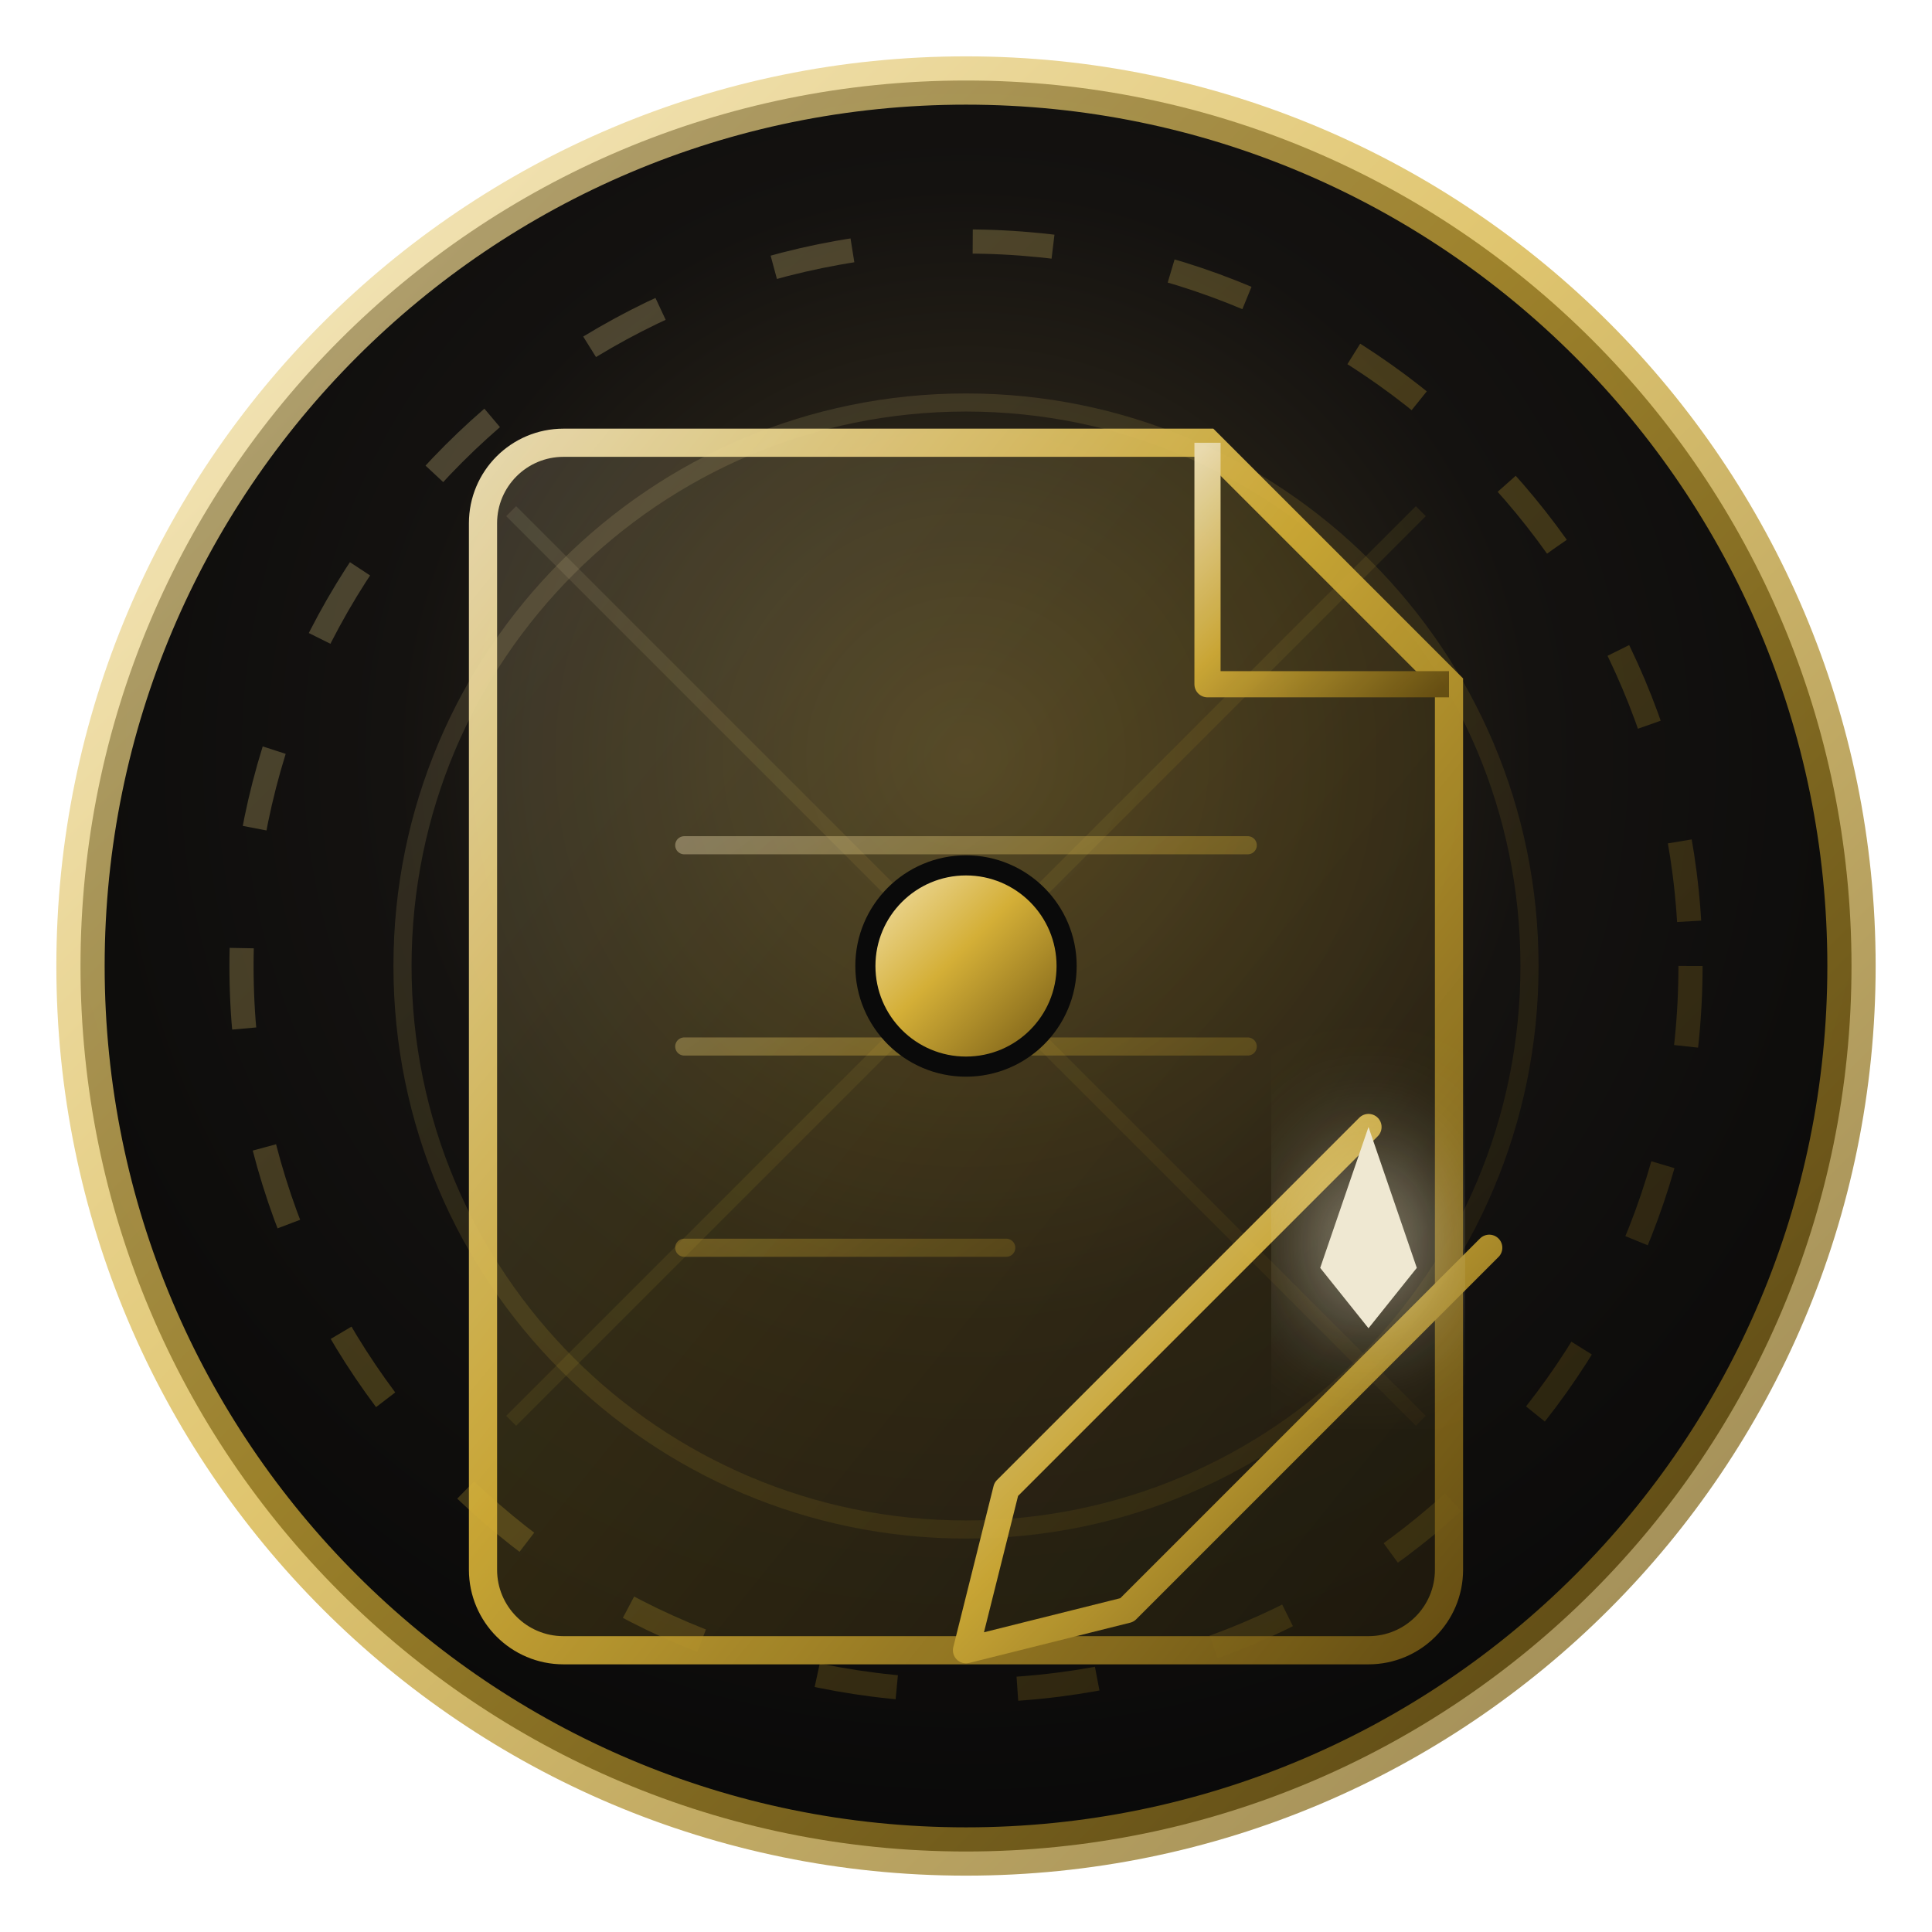
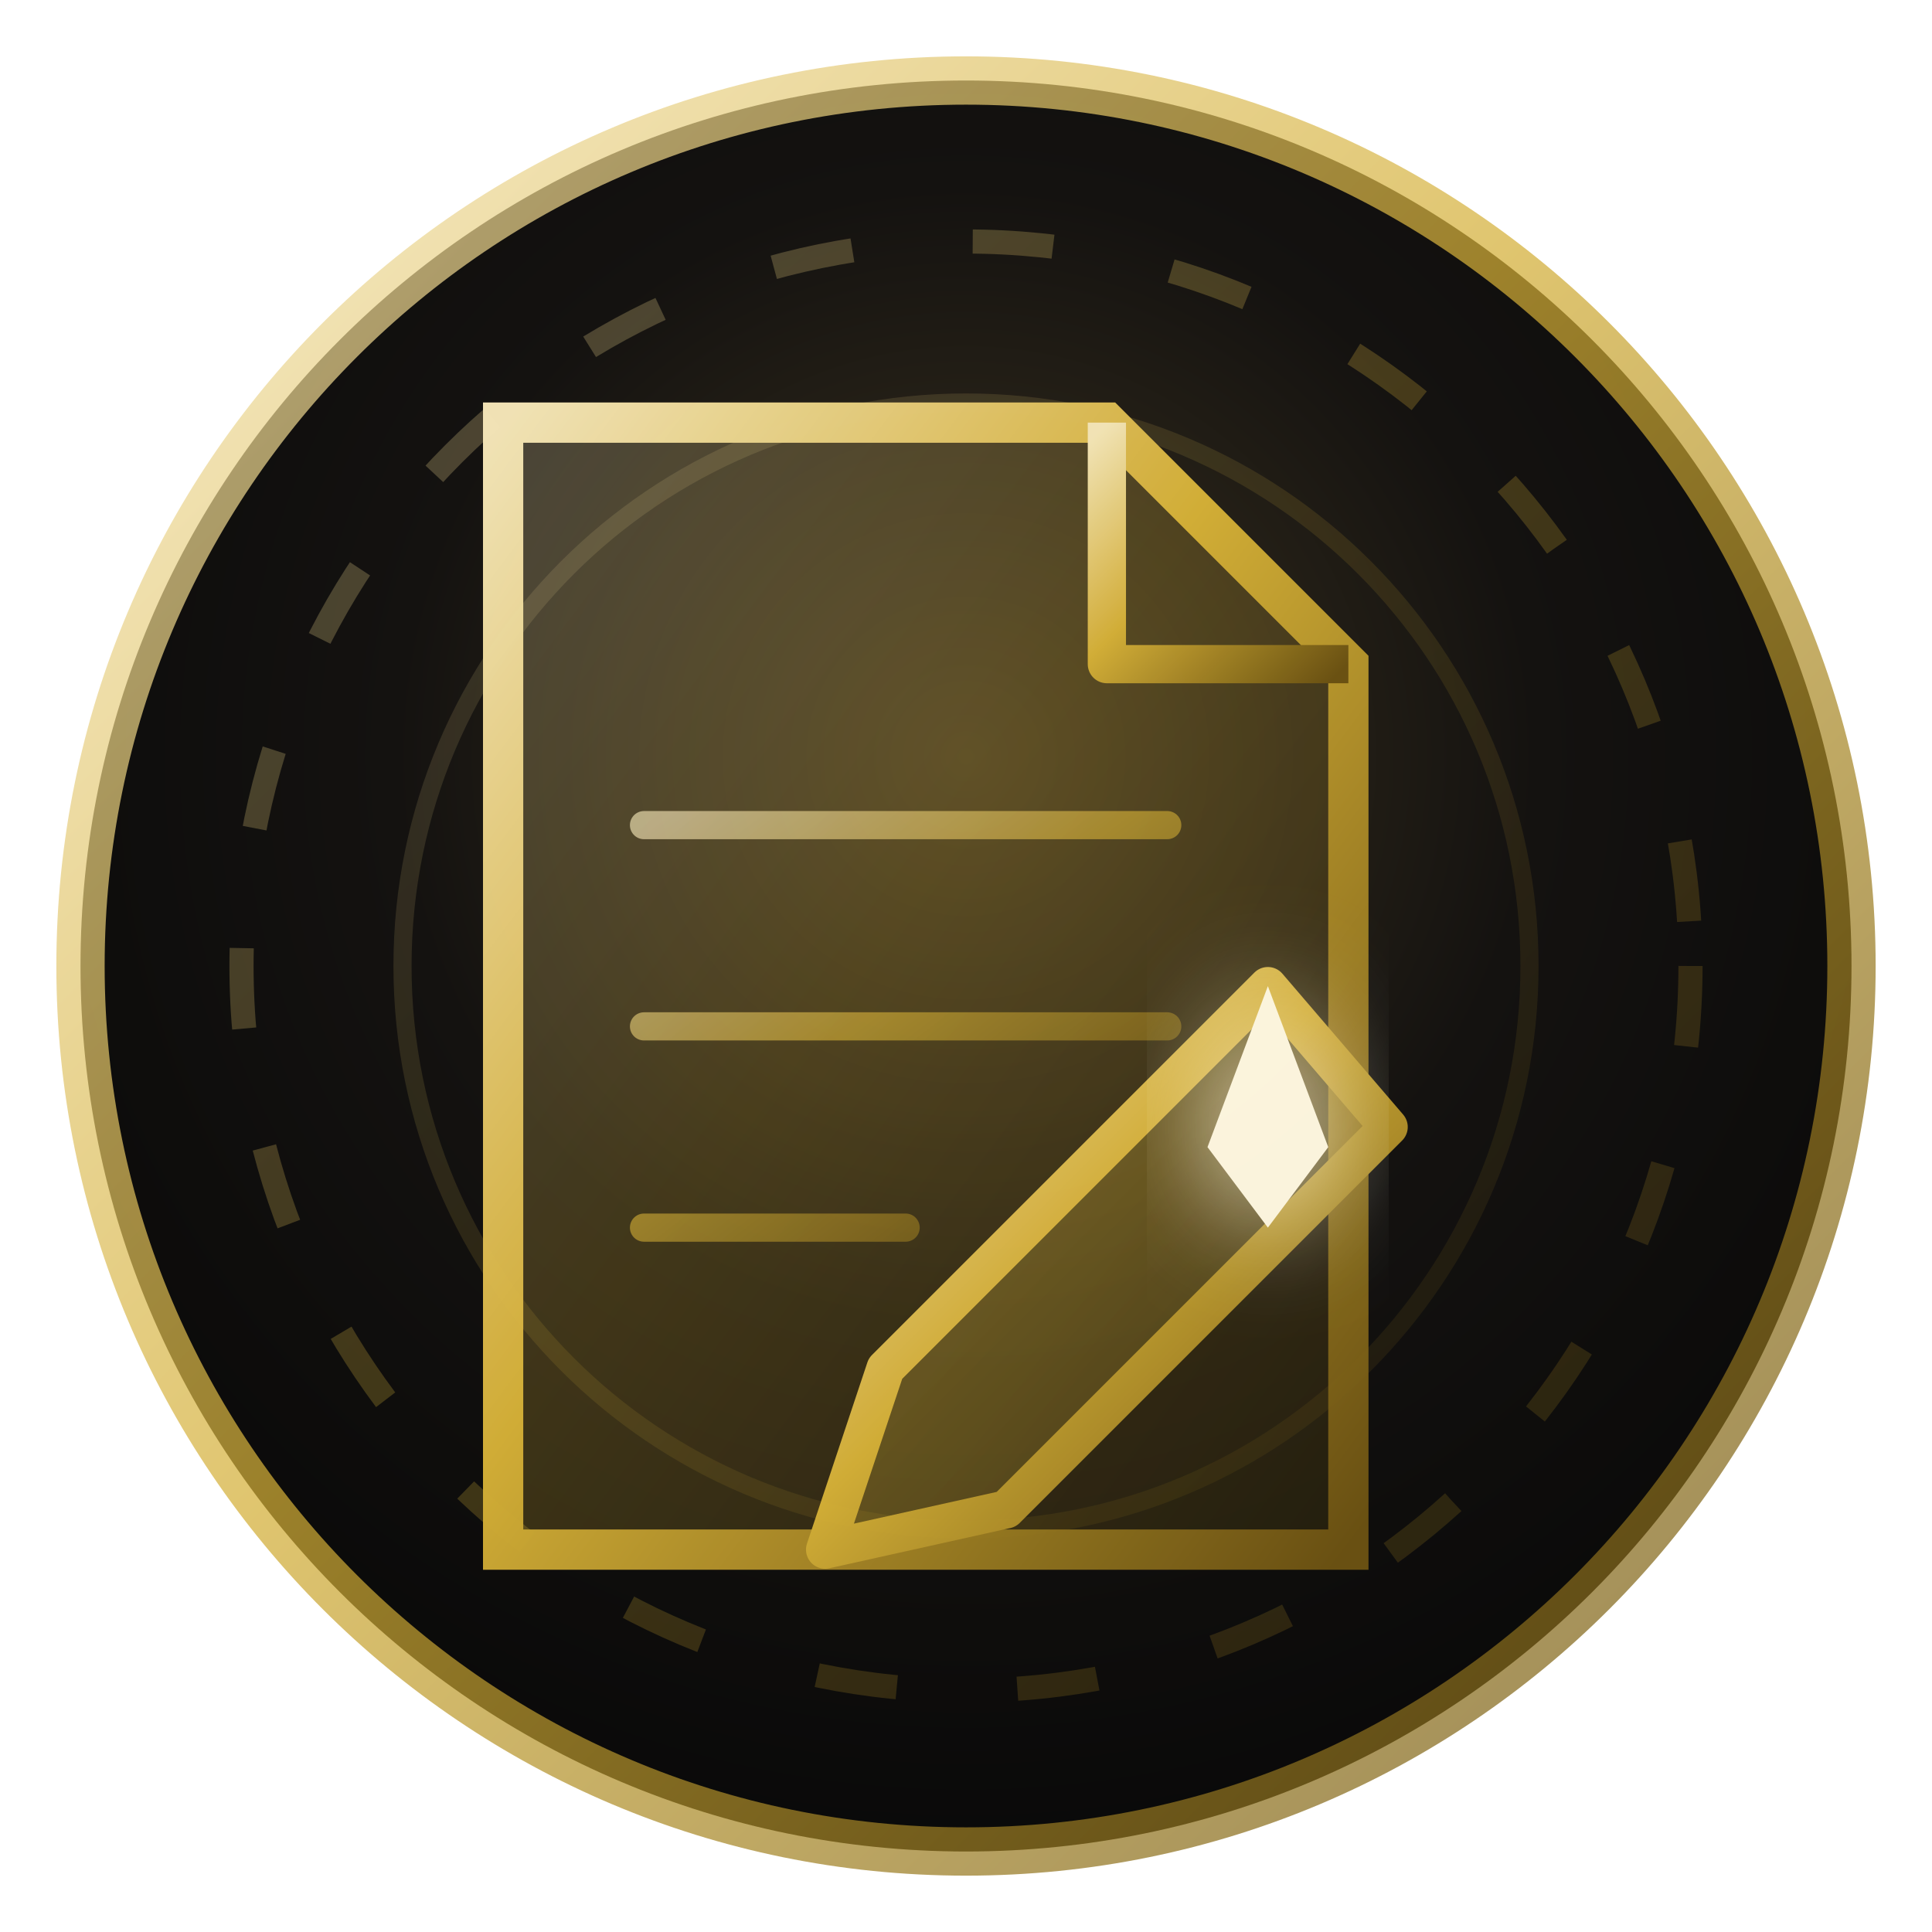
<svg xmlns="http://www.w3.org/2000/svg" viewBox="0 0 48 48" fill="none" aria-hidden="true">
  <defs>
-     <radialGradient id="dchwhanteckningv1" cx="50%" cy="38%" r="68%">
+     <radialGradient id="dchwhanteckningv2" cx="50%" cy="38%" r="68%">
      <stop offset="0%" stop-color="#3d3420" />
      <stop offset="48%" stop-color="#141210" />
      <stop offset="100%" stop-color="#080808" />
    </radialGradient>
-     <linearGradient id="gchwhanteckningv1" x1="0" y1="0" x2="1" y2="1">
+     <linearGradient id="gchwhanteckningv2" x1="0" y1="0" x2="1" y2="1">
      <stop offset="0%" stop-color="#f5e6b8" />
      <stop offset="45%" stop-color="#d4af37" />
      <stop offset="100%" stop-color="#6b5212" />
    </linearGradient>
-     <linearGradient id="fchwhanteckningv1" x1="24" y1="4" x2="30" y2="20">
+     <linearGradient id="fchwhanteckningv2" x1="24" y1="4" x2="30" y2="20">
      <stop offset="0%" stop-color="#fff8e0" />
      <stop offset="55%" stop-color="#ffb74d" />
      <stop offset="100%" stop-color="#c97808" />
    </linearGradient>
-     <filter id="glchwhanteckningv1" x="-50%" y="-50%" width="200%" height="200%">
+     <filter id="glchwhanteckningv2" x="-50%" y="-50%" width="200%" height="200%">
      <feGaussianBlur stdDeviation="1.4" result="b" />
      <feMerge>
        <feMergeNode in="b" />
        <feMergeNode in="SourceGraphic" />
      </feMerge>
    </filter>
-     <linearGradient id="rimchwhanteckningv1" x1="0" y1="0" x2="1" y2="1">
-       <stop offset="0%" stop-color="#5eead4" />
-       <stop offset="40%" stop-color="#818cf8" />
-       <stop offset="75%" stop-color="#d4af37" />
-       <stop offset="100%" stop-color="#2dd4bf" />
-     </linearGradient>
  </defs>
-   <circle cx="24" cy="24" r="22" fill="url(#dchwhanteckningv1)" stroke="url(#gchwhanteckningv1)" stroke-width="1.2" stroke-opacity="0.72" />
-   <circle cx="24" cy="24" r="18" stroke="url(#gchwhanteckningv1)" stroke-opacity="0.26" stroke-width="0.6" stroke-dasharray="2 3" fill="none" />
-   <circle cx="24" cy="24" r="14" stroke="url(#gchwhanteckningv1)" stroke-opacity="0.14" stroke-width="0.45" fill="none" />
-   <g stroke="url(#gchwhanteckningv1)" stroke-opacity="0.1" stroke-width="0.35">
-     <line x1="24" y1="8" x2="24" y2="40" />
-     <line x1="8" y1="24" x2="40" y2="24" />
-     <line x1="12.7" y1="12.7" x2="35.3" y2="35.3" />
-     <line x1="35.3" y1="12.7" x2="12.7" y2="35.3" />
+   <circle cx="24" cy="24" r="22" fill="url(#dchwhanteckningv2)" stroke="url(#gchwhanteckningv2)" stroke-width="1.2" stroke-opacity="0.72" />
+   <circle cx="24" cy="24" r="18" stroke="url(#gchwhanteckningv2)" stroke-opacity="0.26" stroke-width="0.6" stroke-dasharray="2 3" fill="none" />
+   <circle cx="24" cy="24" r="14" stroke="url(#gchwhanteckningv2)" stroke-opacity="0.14" stroke-width="0.45" fill="none" />
+   <g stroke="url(#gchwhanteckningv2)" stroke-opacity="0.1" stroke-width="0.32">
+     <line x1="24" y1="6.5" x2="24" y2="9.2" transform="rotate(0 24 24)" />
+     <line x1="24" y1="6.5" x2="24" y2="9.2" transform="rotate(45 24 24)" />
+     <line x1="24" y1="6.5" x2="24" y2="9.2" transform="rotate(90 24 24)" />
+     <line x1="24" y1="6.5" x2="24" y2="9.2" transform="rotate(135 24 24)" />
+     <line x1="24" y1="6.5" x2="24" y2="9.2" transform="rotate(180 24 24)" />
+     <line x1="24" y1="6.5" x2="24" y2="9.2" transform="rotate(225 24 24)" />
+     <line x1="24" y1="6.5" x2="24" y2="9.2" transform="rotate(270 24 24)" />
+     <line x1="24" y1="6.5" x2="24" y2="9.2" transform="rotate(315 24 24)" />
  </g>
-   <g stroke="url(#gchwhanteckningv1)" stroke-opacity="0.1" stroke-width="0.32">
-     <line x1="24" y1="6.5" x2="24" y2="9.2" transform="rotate(0 24 24)" />
-     <line x1="24" y1="6.5" x2="24" y2="9.2" transform="rotate(22.5 24 24)" />
-     <line x1="24" y1="6.5" x2="24" y2="9.2" transform="rotate(45 24 24)" />
-     <line x1="24" y1="6.5" x2="24" y2="9.2" transform="rotate(67.5 24 24)" />
-     <line x1="24" y1="6.5" x2="24" y2="9.2" transform="rotate(90 24 24)" />
-     <line x1="24" y1="6.5" x2="24" y2="9.2" transform="rotate(112.5 24 24)" />
-     <line x1="24" y1="6.5" x2="24" y2="9.2" transform="rotate(135 24 24)" />
-     <line x1="24" y1="6.5" x2="24" y2="9.2" transform="rotate(157.5 24 24)" />
-     <line x1="24" y1="6.5" x2="24" y2="9.2" transform="rotate(180 24 24)" />
-     <line x1="24" y1="6.5" x2="24" y2="9.2" transform="rotate(202.5 24 24)" />
-     <line x1="24" y1="6.5" x2="24" y2="9.2" transform="rotate(225 24 24)" />
-     <line x1="24" y1="6.5" x2="24" y2="9.2" transform="rotate(247.5 24 24)" />
-     <line x1="24" y1="6.5" x2="24" y2="9.2" transform="rotate(270 24 24)" />
-     <line x1="24" y1="6.5" x2="24" y2="9.2" transform="rotate(292.5 24 24)" />
-     <line x1="24" y1="6.5" x2="24" y2="9.2" transform="rotate(315 24 24)" />
-     <line x1="24" y1="6.5" x2="24" y2="9.2" transform="rotate(337.5 24 24)" />
+   <g opacity="0.98">
+     <path d="M12.5 10.5 H27.5 L33.5 16.5 V38.5 H12.5 V10.5 Z" stroke="url(#gchwhanteckningv2)" stroke-width="1" fill="url(#gchwhanteckningv2)" fill-opacity="0.24" />
+     <path d="M27.5 10.5 V16.5 H33.5" stroke="url(#gchwhanteckningv2)" stroke-width="0.95" stroke-linejoin="round" fill="none" />
+     <path d="M16 20.5 H29 M16 25.5 H29 M16 30.5 H22.5" stroke="url(#gchwhanteckningv2)" stroke-width="0.7" stroke-linecap="round" stroke-opacity="0.65" />
+     <path d="M31.5 24.5 L22 34 L20.5 38.5 L25 37.5 L34.5 28 Z" stroke="url(#gchwhanteckningv2)" stroke-width="0.95" stroke-linejoin="round" fill="url(#gchwhanteckningv2)" fill-opacity="0.3" />
+     <path d="M31.5 24.5 L33 28.5 L31.5 30.5 L30 28.5 Z" fill="url(#fchwhanteckningv2)" filter="url(#glchwhanteckningv2)" />
  </g>
-   <g opacity="0.93">
-     <path d="M14 11 H30 L36 17 V39 A2 2 0 0 1 34 41 H14 A2 2 0 0 1 12 39 V13 A2 2 0 0 1 14 11 Z" stroke="url(#gchwhanteckningv1)" stroke-width="0.7" fill="url(#gchwhanteckningv1)" fill-opacity="0.18" />
-     <path d="M30 11 V17 H36" stroke="url(#gchwhanteckningv1)" stroke-width="0.65" stroke-linejoin="round" fill="none" />
-     <path d="M17 21 H31 M17 26 H31 M17 31 H25" stroke="url(#gchwhanteckningv1)" stroke-width="0.45" stroke-linecap="round" stroke-opacity="0.4" />
-     <path d="M34 28 L25 37 L24 41 L28 40 L37 31" stroke="url(#gchwhanteckningv1)" stroke-width="0.65" stroke-linecap="round" stroke-linejoin="round" fill="none" />
-     <path d="M34 28 L35.2 31.5 L34 33 L32.8 31.5 Z" fill="url(#fchwhanteckningv1)" filter="url(#glchwhanteckningv1)" />
-   </g>
-   <circle cx="24" cy="24" r="2.5" fill="url(#gchwhanteckningv1)" stroke="#0a0a0a" stroke-width="0.5" />
</svg>
